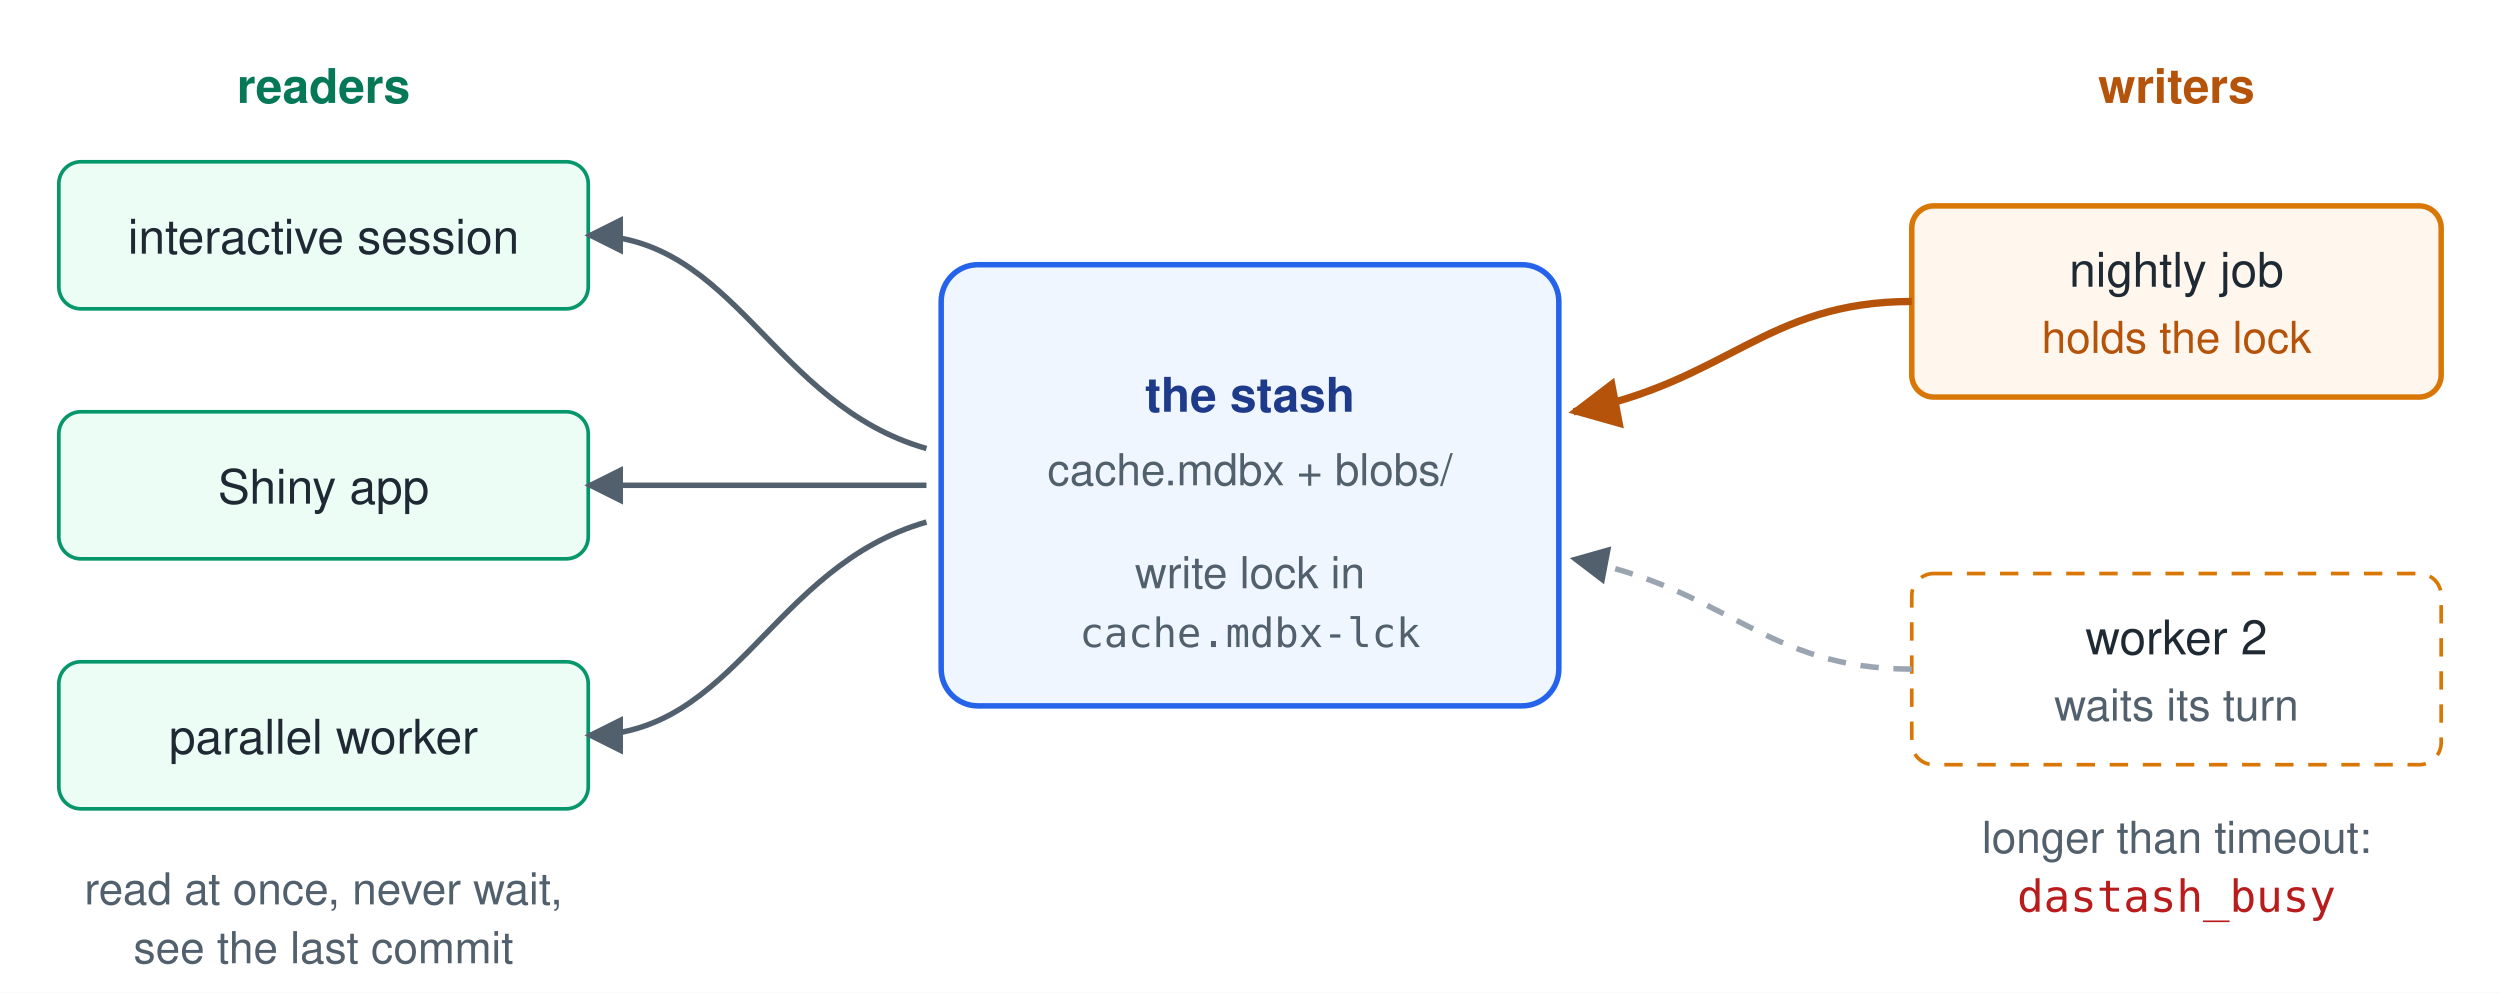
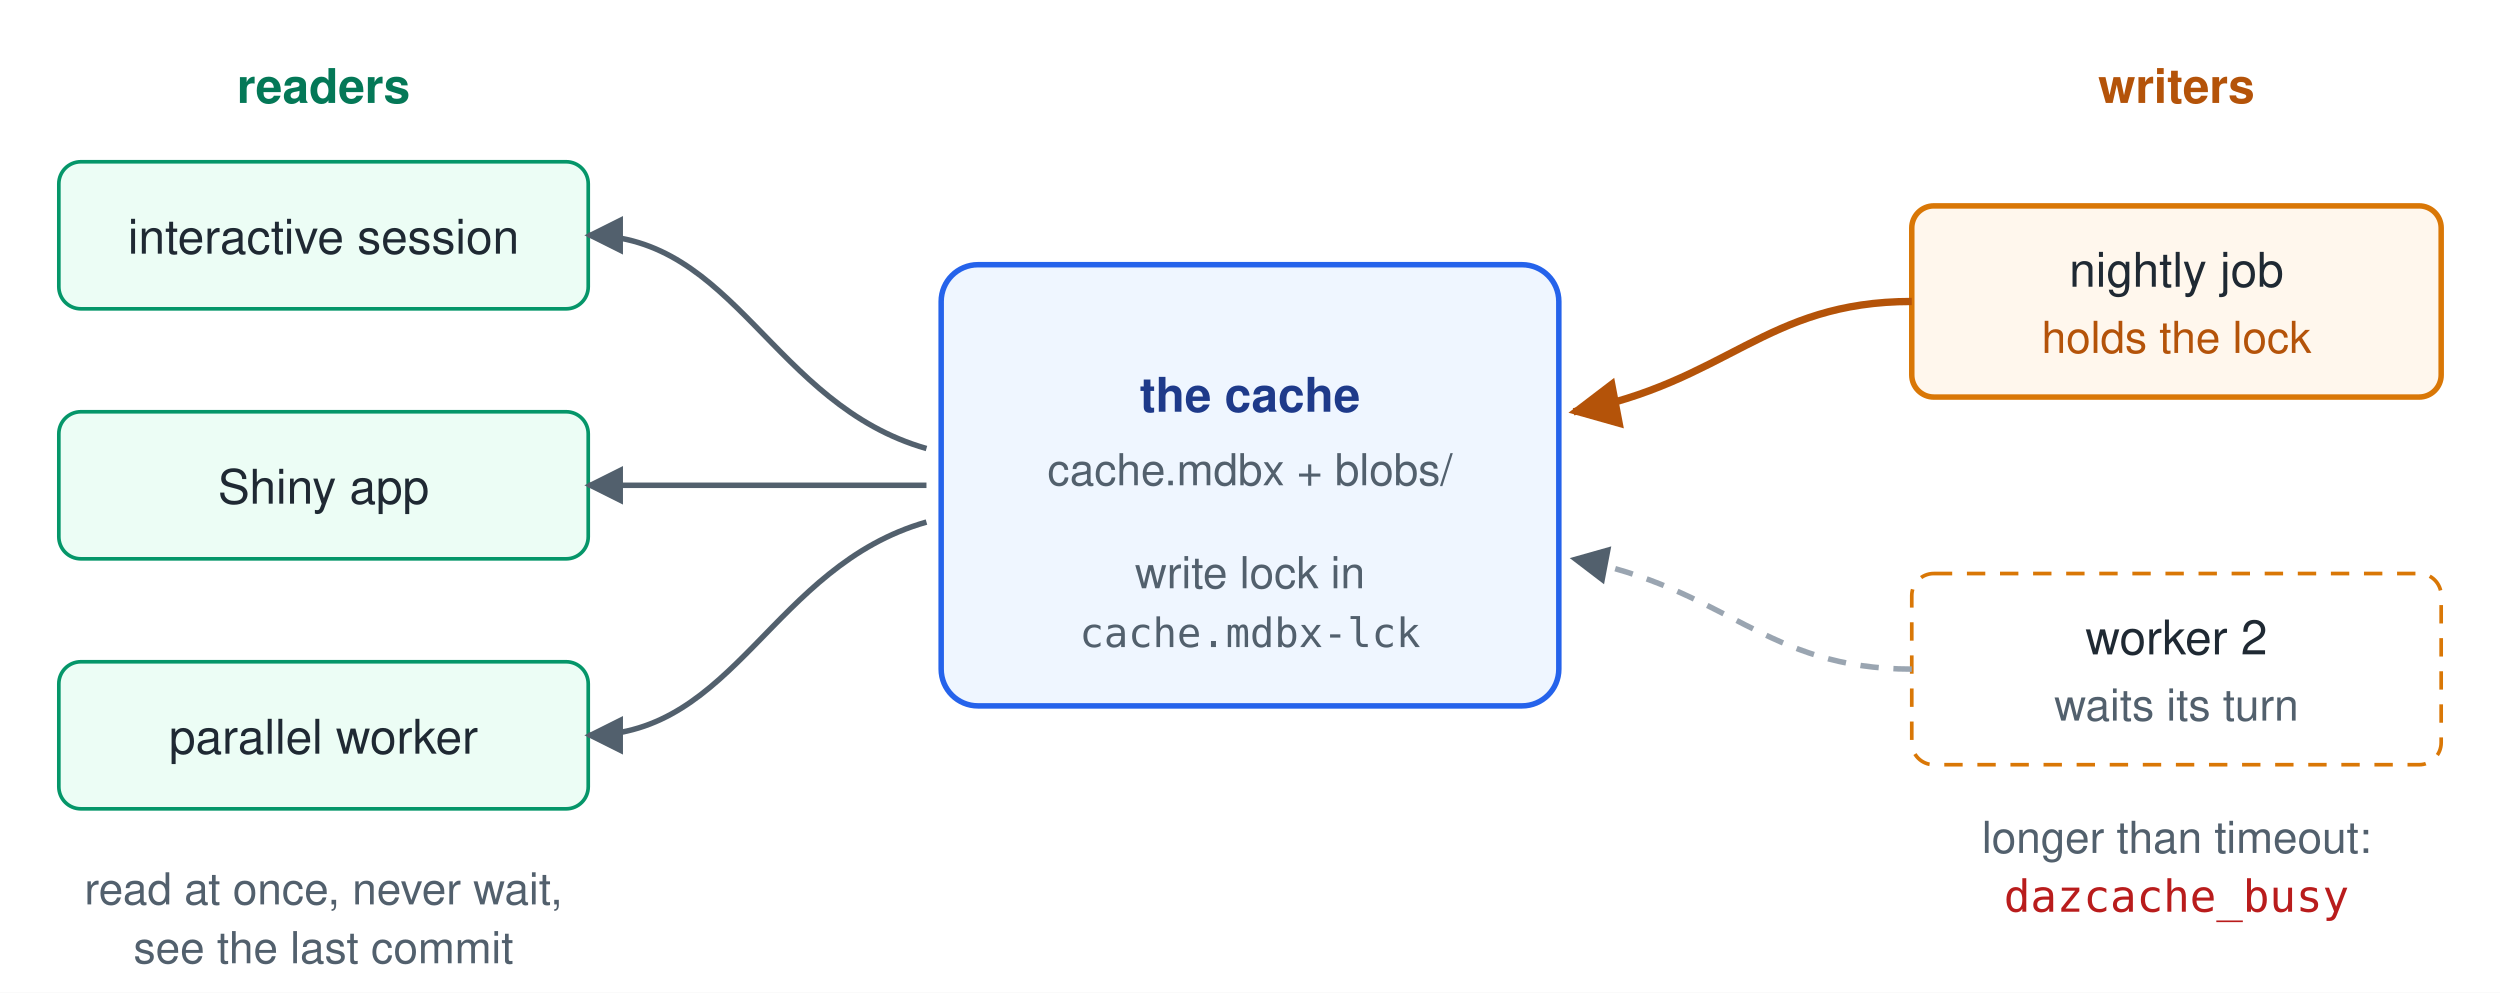
<svg xmlns="http://www.w3.org/2000/svg" viewBox="0 0 680 270" width="680" height="270" role="img" aria-labelledby="title desc" font-family="-apple-system, BlinkMacSystemFont, 'Segoe UI', Helvetica, Arial, sans-serif" font-size="13">
  <defs>
    <marker id="arrow" viewBox="0 0 10 10" refX="9" refY="5" markerWidth="7" markerHeight="7" orient="auto-start-reverse">
      <path d="M0,0 L10,5 L0,10 z" fill="#52606d" />
    </marker>
    <marker id="arrow-write" viewBox="0 0 10 10" refX="9" refY="5" markerWidth="7" markerHeight="7" orient="auto-start-reverse">
      <path d="M0,0 L10,5 L0,10 z" fill="#b45309" />
    </marker>
  </defs>
  <rect width="680" height="270" fill="#ffffff" />
  <text x="88" y="28" text-anchor="middle" font-weight="600" fill="#047857">readers</text>
  <g fill="#ecfdf5" stroke="#059669">
    <rect x="16" y="44" width="144" height="40" rx="6" />
    <rect x="16" y="112" width="144" height="40" rx="6" />
    <rect x="16" y="180" width="144" height="40" rx="6" />
  </g>
  <g fill="#1f2933" text-anchor="middle">
    <text x="88" y="69">interactive session</text>
    <text x="88" y="137">Shiny app</text>
    <text x="88" y="205">parallel worker</text>
  </g>
  <g stroke="#52606d" stroke-width="1.5" fill="none">
    <path d="M160,64 C200,64 210,110 252,122" marker-start="url(#arrow)" />
    <line x1="160" y1="132" x2="252" y2="132" marker-start="url(#arrow)" />
    <path d="M160,200 C200,200 210,154 252,142" marker-start="url(#arrow)" />
  </g>
  <text x="88" y="246" text-anchor="middle" font-size="12" fill="#52606d">read at once, never wait,</text>
  <text x="88" y="262" text-anchor="middle" font-size="12" fill="#52606d">see the last commit</text>
  <rect x="256" y="72" width="168" height="120" rx="10" fill="#eff6ff" stroke="#2563eb" stroke-width="1.5" />
-   <text x="340" y="112" text-anchor="middle" font-weight="600" fill="#1e3a8a">the stash</text>
+   <text x="340" y="112" text-anchor="middle" font-weight="600" fill="#1e3a8a">the cache</text>
  <text x="340" y="132" text-anchor="middle" font-size="12" fill="#52606d">cache.mdbx + blobs/</text>
  <text x="340" y="160" text-anchor="middle" font-size="12" fill="#52606d">write lock in</text>
  <text x="340" y="176" text-anchor="middle" font-family="ui-monospace, SFMono-Regular, Menlo, Consolas, monospace" font-size="11" fill="#52606d">cache.mdbx-lck</text>
  <text x="592" y="28" text-anchor="middle" font-weight="600" fill="#b45309">writers</text>
  <rect x="520" y="56" width="144" height="52" rx="6" fill="#fff7ed" stroke="#d97706" stroke-width="1.5" />
  <text x="592" y="78" text-anchor="middle" fill="#1f2933">nightly job</text>
  <text x="592" y="96" text-anchor="middle" font-size="12" fill="#b45309">holds the lock</text>
  <path d="M520,82 C480,82 470,104 428,112" stroke="#b45309" stroke-width="2" fill="none" marker-end="url(#arrow-write)" />
  <rect x="520" y="156" width="144" height="52" rx="6" fill="#ffffff" stroke="#d97706" stroke-dasharray="5 4" />
  <text x="592" y="178" text-anchor="middle" fill="#1f2933">worker 2</text>
  <text x="592" y="196" text-anchor="middle" font-size="12" fill="#52606d">waits its turn</text>
  <path d="M520,182 C480,182 470,160 428,152" stroke="#9aa5b1" stroke-width="1.5" stroke-dasharray="5 4" fill="none" marker-end="url(#arrow)" />
  <text x="592" y="232" text-anchor="middle" font-size="12" fill="#52606d">longer than timeout:</text>
-   <text x="592" y="248" text-anchor="middle" font-family="ui-monospace, SFMono-Regular, Menlo, Consolas, monospace" font-size="12" fill="#b91c1c">dastash_busy</text>
+   <text x="592" y="248" text-anchor="middle" font-family="ui-monospace, SFMono-Regular, Menlo, Consolas, monospace" font-size="12" fill="#b91c1c">dazcache_busy</text>
</svg>
